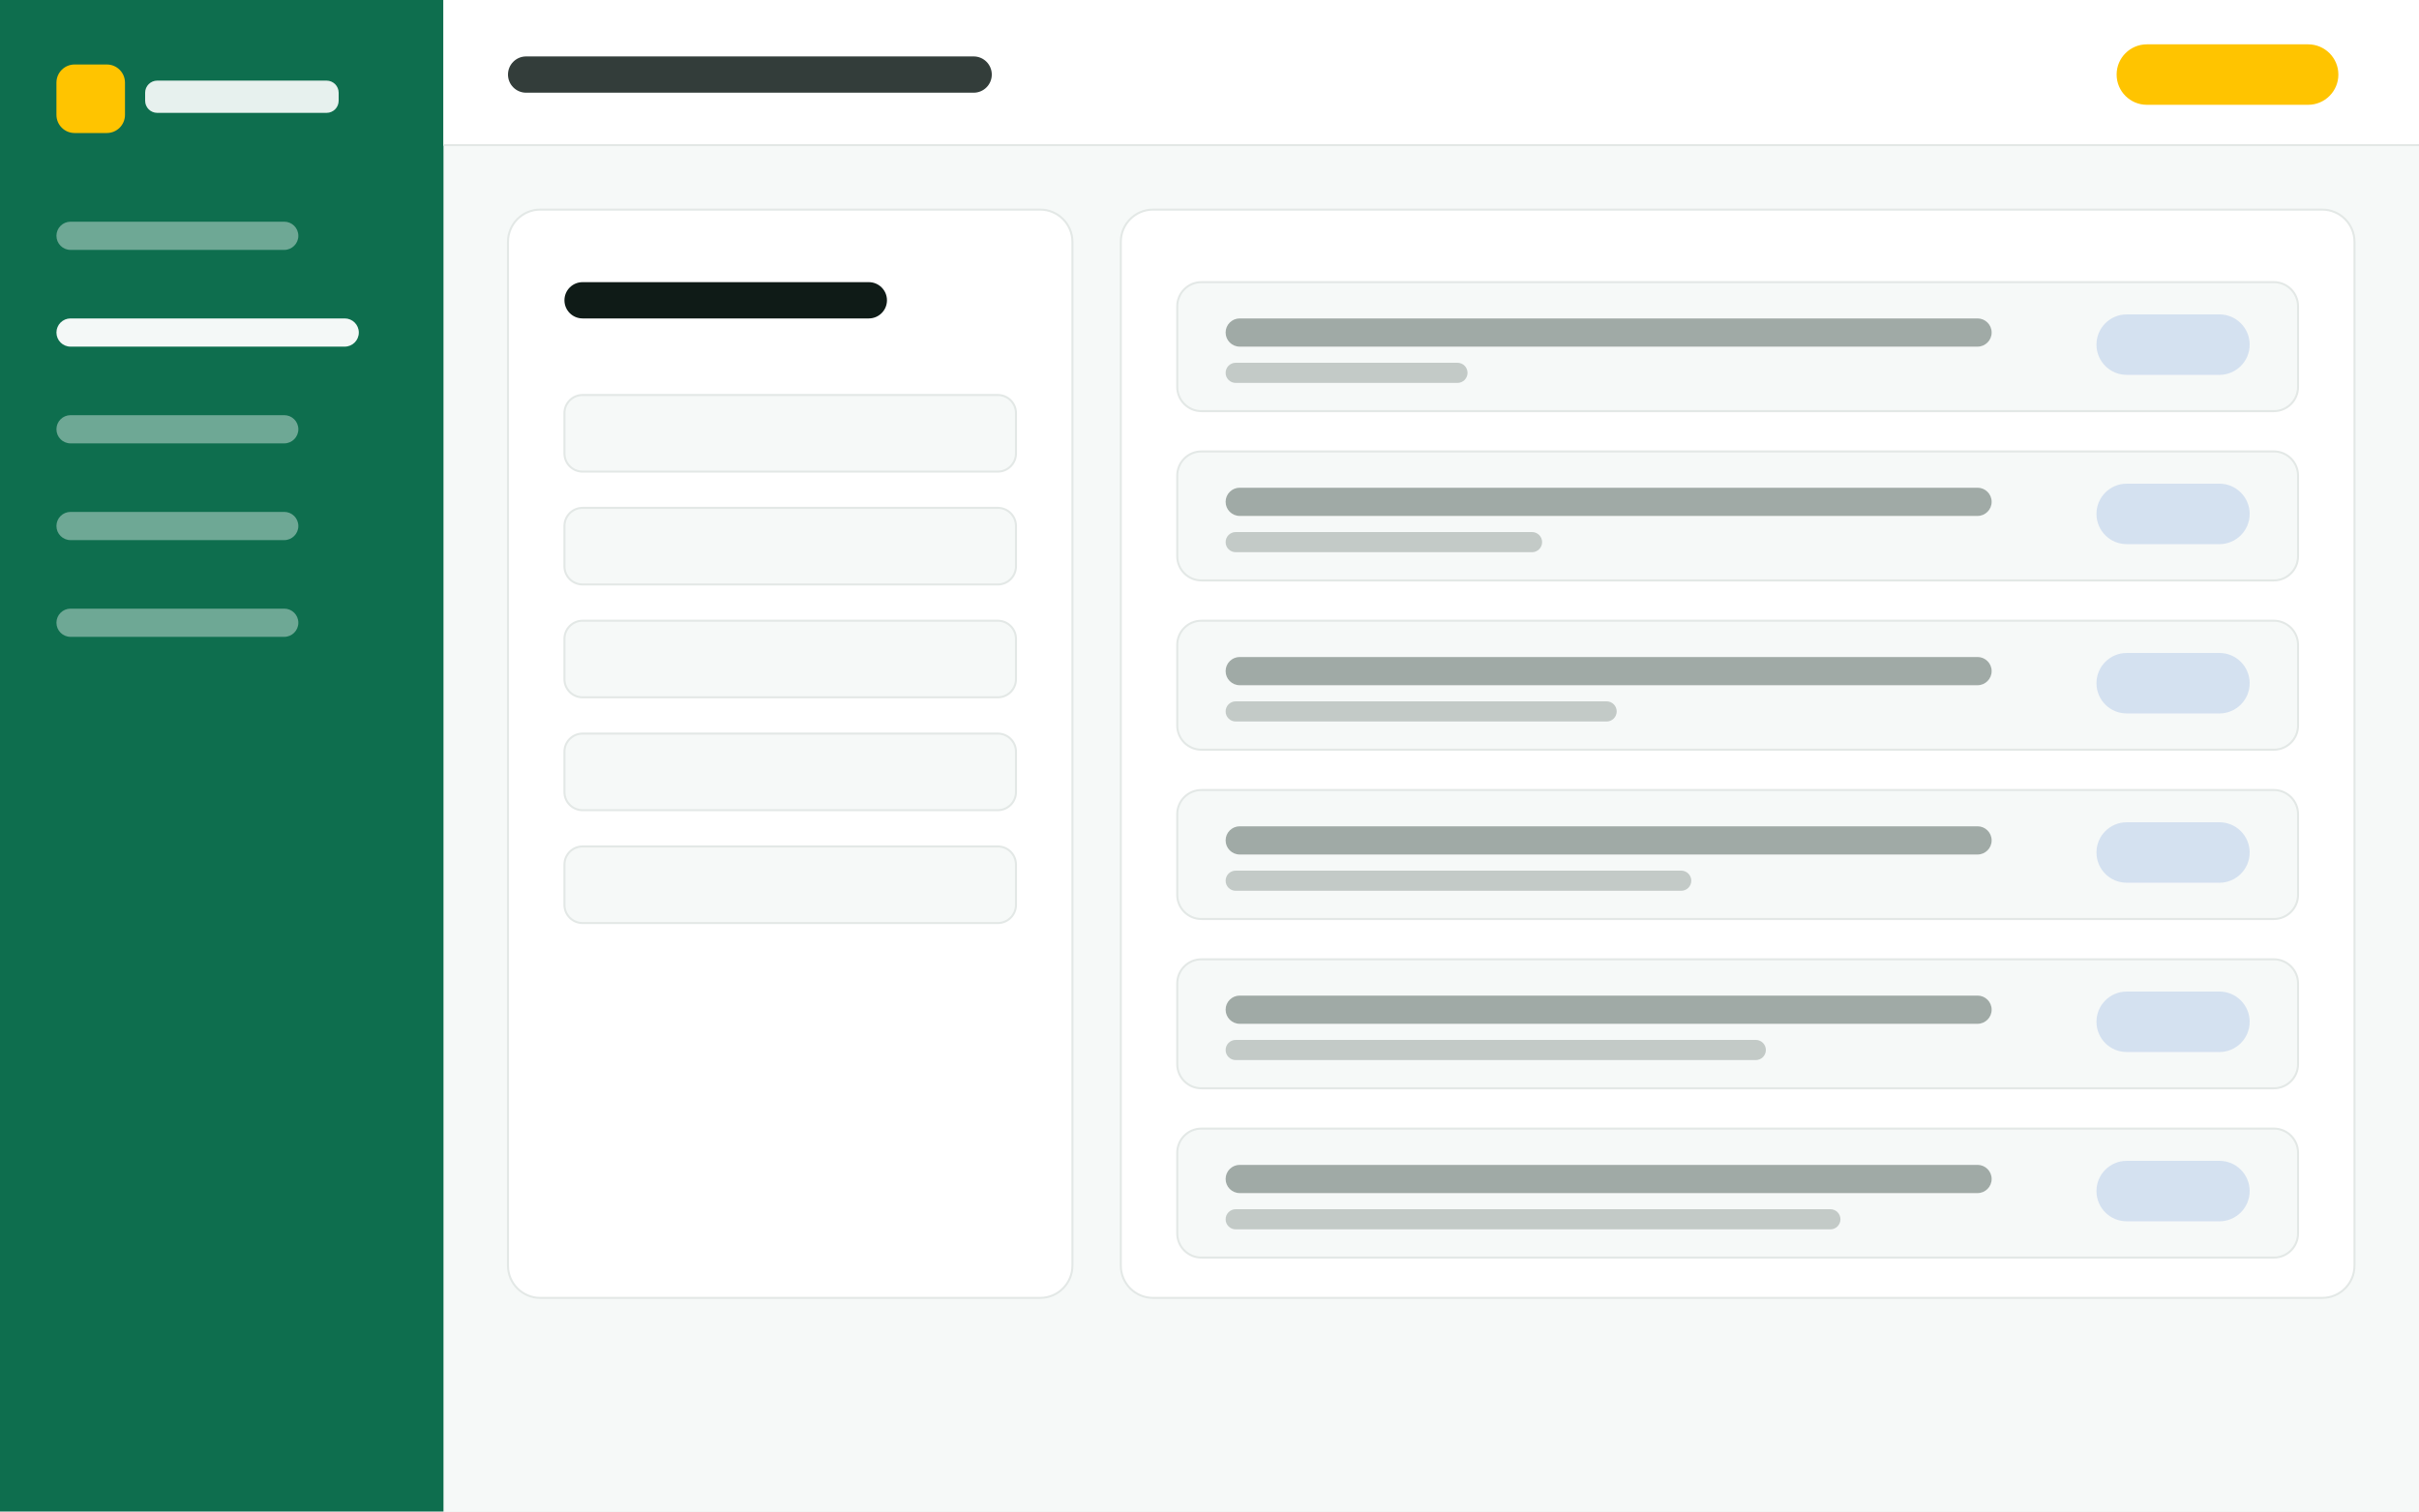
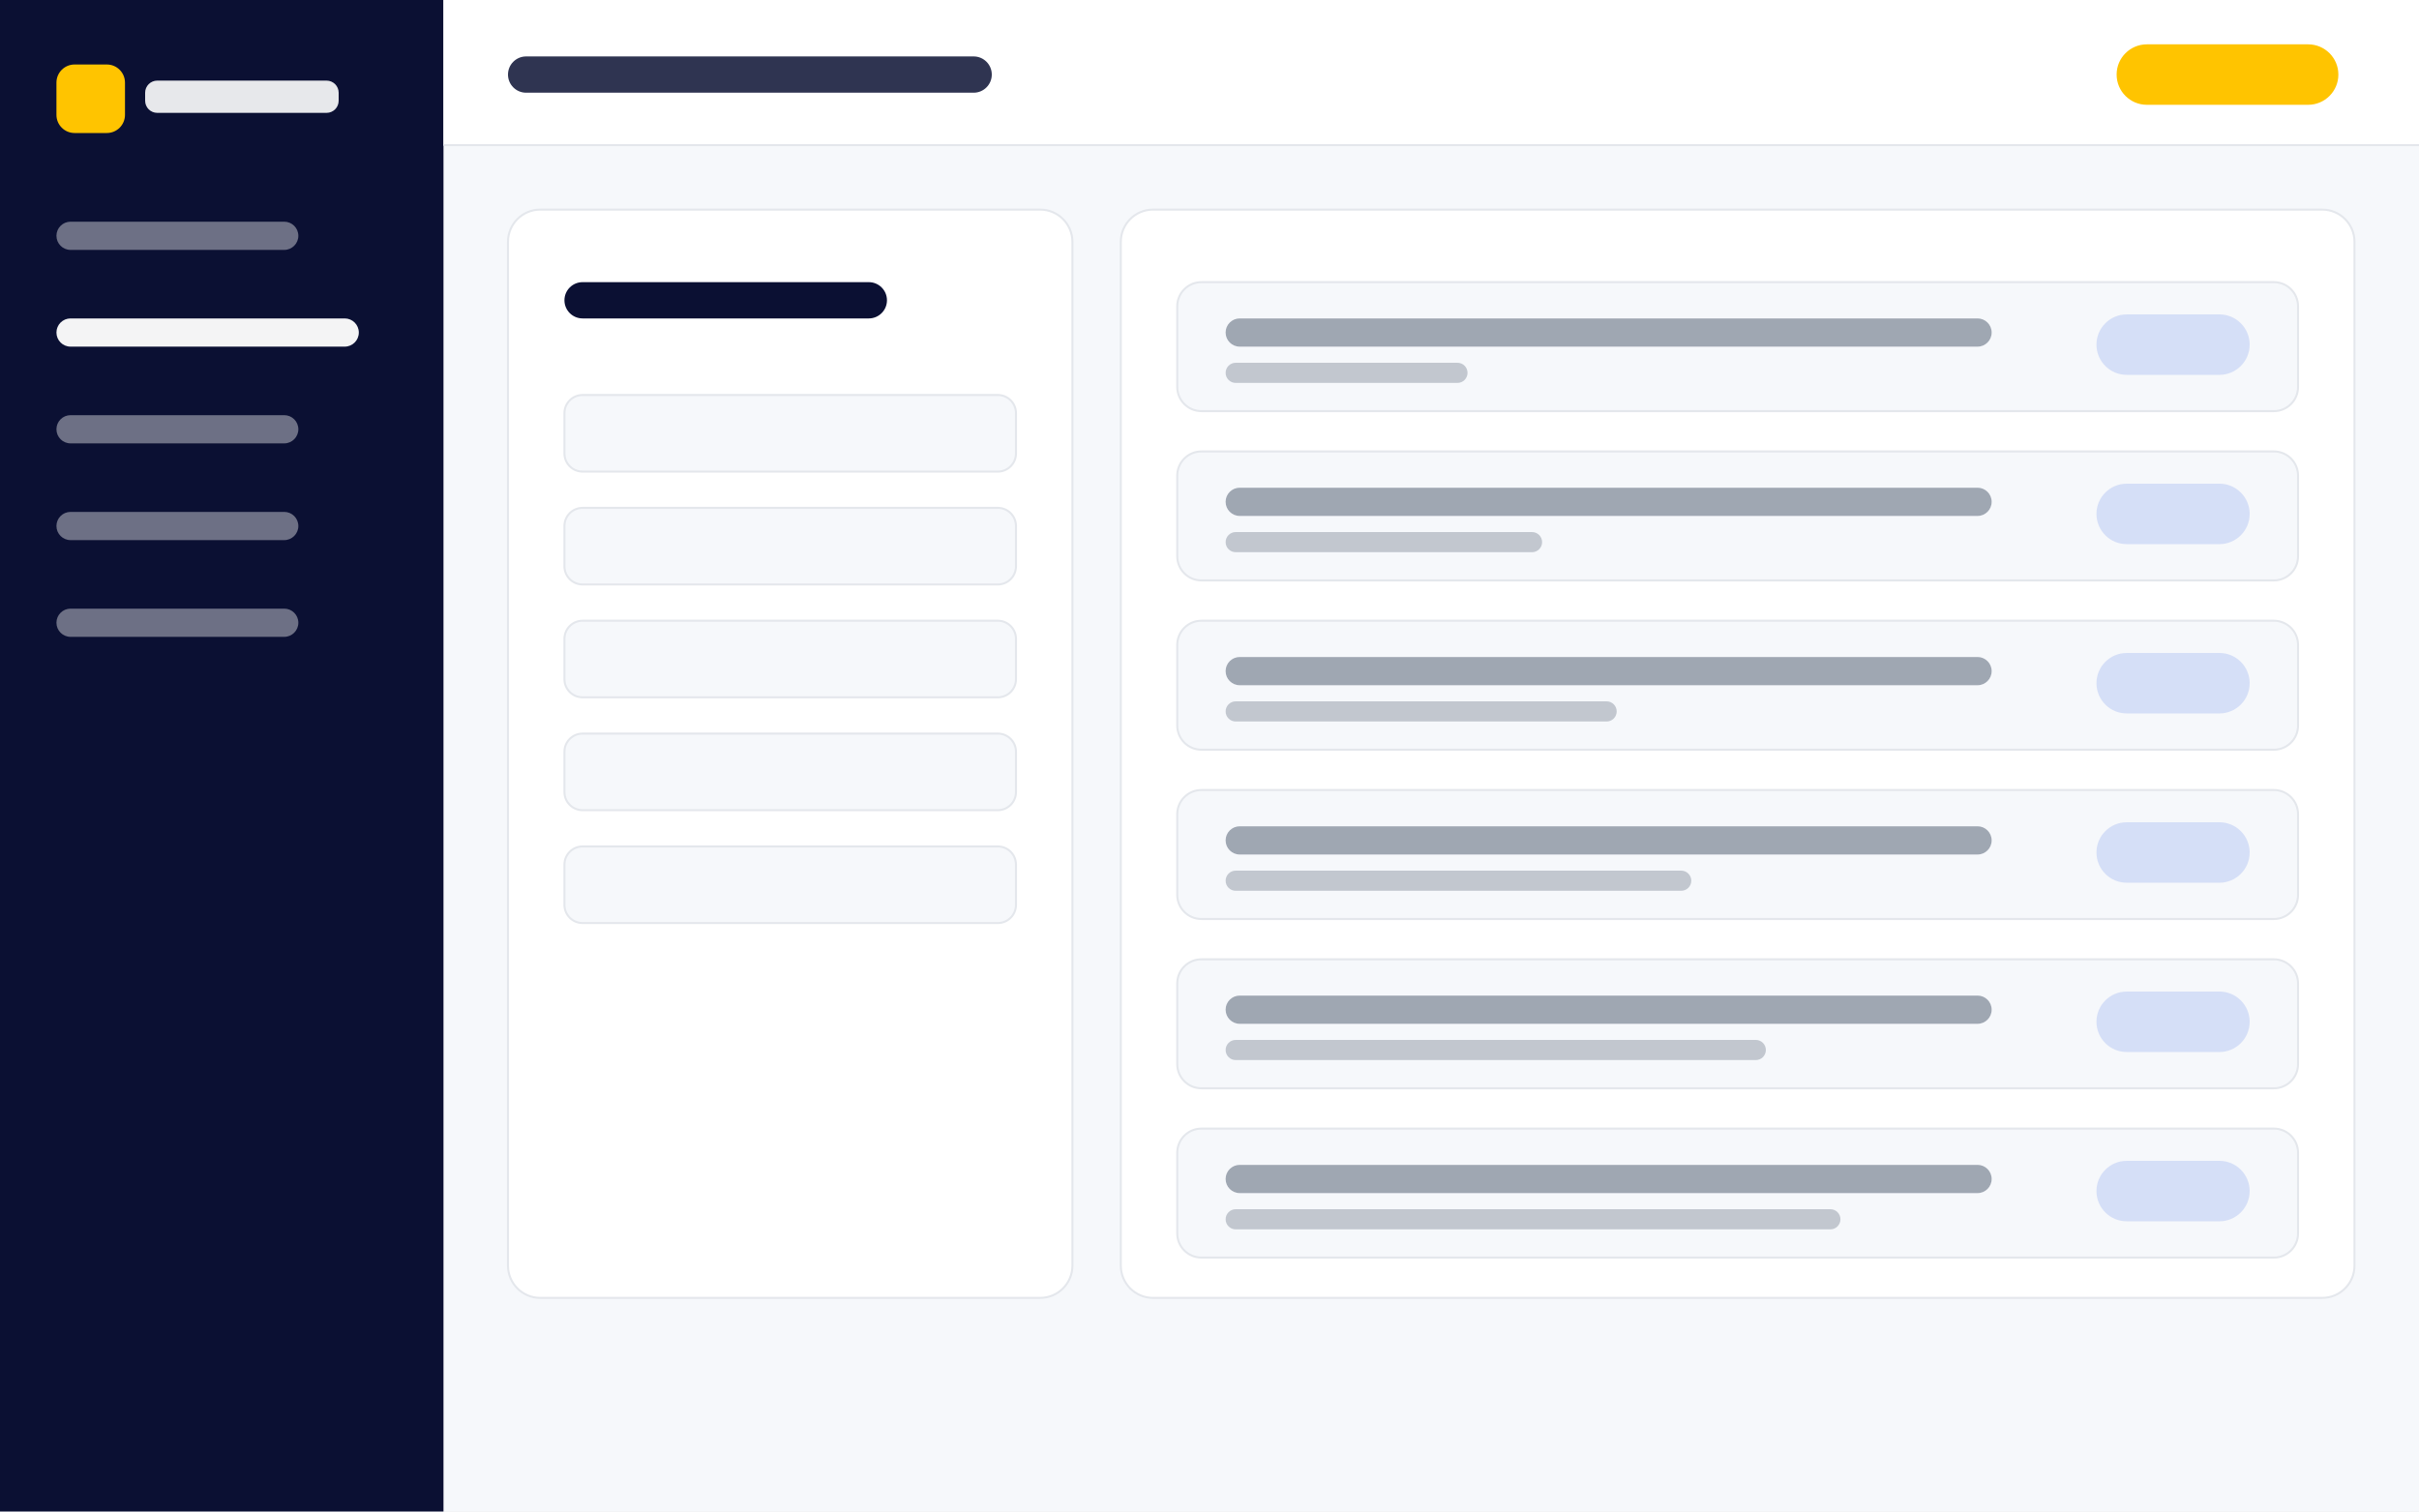
<svg xmlns="http://www.w3.org/2000/svg" viewBox="0 0 1200 750" role="img" aria-label="Correção automática / leitor de gabarito">
-   <rect width="1200" height="750" fill="#F6F9F8" />
-   <rect x="0" y="0" width="220" height="750" fill="#0E6E4E" />
+   <rect width="1200" height="750" fill="#F6F8FB" />
+   <rect x="0" y="0" width="220" height="750" fill="#0B1033" />
  <rect x="28" y="32" width="34" height="34" rx="9" fill="#FFC400" />
  <rect x="72" y="40" width="96" height="16" rx="6" fill="#FFFFFF" opacity=".9" />
  <rect x="28" y="110" width="120" height="14" rx="7" fill="#FFFFFF" opacity=".4" />
  <rect x="28" y="158" width="150" height="14" rx="7" fill="#FFFFFF" opacity=".95" />
  <rect x="28" y="206" width="120" height="14" rx="7" fill="#FFFFFF" opacity=".4" />
  <rect x="28" y="254" width="120" height="14" rx="7" fill="#FFFFFF" opacity=".4" />
  <rect x="28" y="302" width="120" height="14" rx="7" fill="#FFFFFF" opacity=".4" />
  <rect x="220" y="0" width="980" height="72" fill="#FFFFFF" />
-   <line x1="220" y1="72" x2="1200" y2="72" stroke="#E3E8E6" />
-   <rect x="252" y="28" width="240" height="18" rx="9" fill="#0F1B17" opacity=".85" />
+   <line x1="220" y1="72" x2="1200" y2="72" stroke="#E4E7EC" />
+   <rect x="252" y="28" width="240" height="18" rx="9" fill="#0B1033" opacity=".85" />
  <rect x="1050" y="22" width="110" height="30" rx="15" fill="#FFC400" />
-   <rect x="252" y="104" width="280" height="540" rx="16" fill="#FFFFFF" stroke="#E3E8E6" />
-   <rect x="280" y="140" width="160" height="18" rx="9" fill="#0F1B17" stroke="none" />
-   <rect x="280" y="196" width="224" height="38" rx="9" fill="#F6F9F8" stroke="#E3E8E6" />
-   <rect x="280" y="252" width="224" height="38" rx="9" fill="#F6F9F8" stroke="#E3E8E6" />
-   <rect x="280" y="308" width="224" height="38" rx="9" fill="#F6F9F8" stroke="#E3E8E6" />
-   <rect x="280" y="364" width="224" height="38" rx="9" fill="#F6F9F8" stroke="#E3E8E6" />
-   <rect x="280" y="420" width="224" height="38" rx="9" fill="#F6F9F8" stroke="#E3E8E6" />
-   <rect x="556" y="104" width="612" height="540" rx="16" fill="#FFFFFF" stroke="#E3E8E6" />
-   <rect x="584" y="140" width="556" height="64" rx="12" fill="#F6F9F8" stroke="#E3E8E6" />
-   <rect x="608" y="158" width="380" height="14" rx="7" fill="#4A5B54" opacity=".5" />
-   <rect x="608" y="180" width="120" height="10" rx="5" fill="#4A5B54" opacity=".3" />
-   <rect x="1040" y="156" width="76" height="30" rx="15" fill="#1456C4" opacity=".15" />
-   <rect x="584" y="224" width="556" height="64" rx="12" fill="#F6F9F8" stroke="#E3E8E6" />
-   <rect x="608" y="242" width="380" height="14" rx="7" fill="#4A5B54" opacity=".5" />
-   <rect x="608" y="264" width="157" height="10" rx="5" fill="#4A5B54" opacity=".3" />
-   <rect x="1040" y="240" width="76" height="30" rx="15" fill="#1456C4" opacity=".15" />
-   <rect x="584" y="308" width="556" height="64" rx="12" fill="#F6F9F8" stroke="#E3E8E6" />
-   <rect x="608" y="326" width="380" height="14" rx="7" fill="#4A5B54" opacity=".5" />
-   <rect x="608" y="348" width="194" height="10" rx="5" fill="#4A5B54" opacity=".3" />
-   <rect x="1040" y="324" width="76" height="30" rx="15" fill="#1456C4" opacity=".15" />
-   <rect x="584" y="392" width="556" height="64" rx="12" fill="#F6F9F8" stroke="#E3E8E6" />
-   <rect x="608" y="410" width="380" height="14" rx="7" fill="#4A5B54" opacity=".5" />
-   <rect x="608" y="432" width="231" height="10" rx="5" fill="#4A5B54" opacity=".3" />
-   <rect x="1040" y="408" width="76" height="30" rx="15" fill="#1456C4" opacity=".15" />
-   <rect x="584" y="476" width="556" height="64" rx="12" fill="#F6F9F8" stroke="#E3E8E6" />
-   <rect x="608" y="494" width="380" height="14" rx="7" fill="#4A5B54" opacity=".5" />
-   <rect x="608" y="516" width="268" height="10" rx="5" fill="#4A5B54" opacity=".3" />
-   <rect x="1040" y="492" width="76" height="30" rx="15" fill="#1456C4" opacity=".15" />
-   <rect x="584" y="560" width="556" height="64" rx="12" fill="#F6F9F8" stroke="#E3E8E6" />
-   <rect x="608" y="578" width="380" height="14" rx="7" fill="#4A5B54" opacity=".5" />
-   <rect x="608" y="600" width="305" height="10" rx="5" fill="#4A5B54" opacity=".3" />
-   <rect x="1040" y="576" width="76" height="30" rx="15" fill="#1456C4" opacity=".15" />
+   <rect x="252" y="104" width="280" height="540" rx="16" fill="#FFFFFF" stroke="#E4E7EC" />
+   <rect x="280" y="140" width="160" height="18" rx="9" fill="#0B1033" stroke="none" />
+   <rect x="280" y="196" width="224" height="38" rx="9" fill="#F6F8FB" stroke="#E4E7EC" />
+   <rect x="280" y="252" width="224" height="38" rx="9" fill="#F6F8FB" stroke="#E4E7EC" />
+   <rect x="280" y="308" width="224" height="38" rx="9" fill="#F6F8FB" stroke="#E4E7EC" />
+   <rect x="280" y="364" width="224" height="38" rx="9" fill="#F6F8FB" stroke="#E4E7EC" />
+   <rect x="280" y="420" width="224" height="38" rx="9" fill="#F6F8FB" stroke="#E4E7EC" />
+   <rect x="556" y="104" width="612" height="540" rx="16" fill="#FFFFFF" stroke="#E4E7EC" />
+   <rect x="584" y="140" width="556" height="64" rx="12" fill="#F6F8FB" stroke="#E4E7EC" />
+   <rect x="608" y="158" width="380" height="14" rx="7" fill="#475569" opacity=".5" />
+   <rect x="608" y="180" width="120" height="10" rx="5" fill="#475569" opacity=".3" />
+   <rect x="1040" y="156" width="76" height="30" rx="15" fill="#1E50E0" opacity=".15" />
+   <rect x="584" y="224" width="556" height="64" rx="12" fill="#F6F8FB" stroke="#E4E7EC" />
+   <rect x="608" y="242" width="380" height="14" rx="7" fill="#475569" opacity=".5" />
+   <rect x="608" y="264" width="157" height="10" rx="5" fill="#475569" opacity=".3" />
+   <rect x="1040" y="240" width="76" height="30" rx="15" fill="#1E50E0" opacity=".15" />
+   <rect x="584" y="308" width="556" height="64" rx="12" fill="#F6F8FB" stroke="#E4E7EC" />
+   <rect x="608" y="326" width="380" height="14" rx="7" fill="#475569" opacity=".5" />
+   <rect x="608" y="348" width="194" height="10" rx="5" fill="#475569" opacity=".3" />
+   <rect x="1040" y="324" width="76" height="30" rx="15" fill="#1E50E0" opacity=".15" />
+   <rect x="584" y="392" width="556" height="64" rx="12" fill="#F6F8FB" stroke="#E4E7EC" />
+   <rect x="608" y="410" width="380" height="14" rx="7" fill="#475569" opacity=".5" />
+   <rect x="608" y="432" width="231" height="10" rx="5" fill="#475569" opacity=".3" />
+   <rect x="1040" y="408" width="76" height="30" rx="15" fill="#1E50E0" opacity=".15" />
+   <rect x="584" y="476" width="556" height="64" rx="12" fill="#F6F8FB" stroke="#E4E7EC" />
+   <rect x="608" y="494" width="380" height="14" rx="7" fill="#475569" opacity=".5" />
+   <rect x="608" y="516" width="268" height="10" rx="5" fill="#475569" opacity=".3" />
+   <rect x="1040" y="492" width="76" height="30" rx="15" fill="#1E50E0" opacity=".15" />
+   <rect x="584" y="560" width="556" height="64" rx="12" fill="#F6F8FB" stroke="#E4E7EC" />
+   <rect x="608" y="578" width="380" height="14" rx="7" fill="#475569" opacity=".5" />
+   <rect x="608" y="600" width="305" height="10" rx="5" fill="#475569" opacity=".3" />
+   <rect x="1040" y="576" width="76" height="30" rx="15" fill="#1E50E0" opacity=".15" />
</svg>
